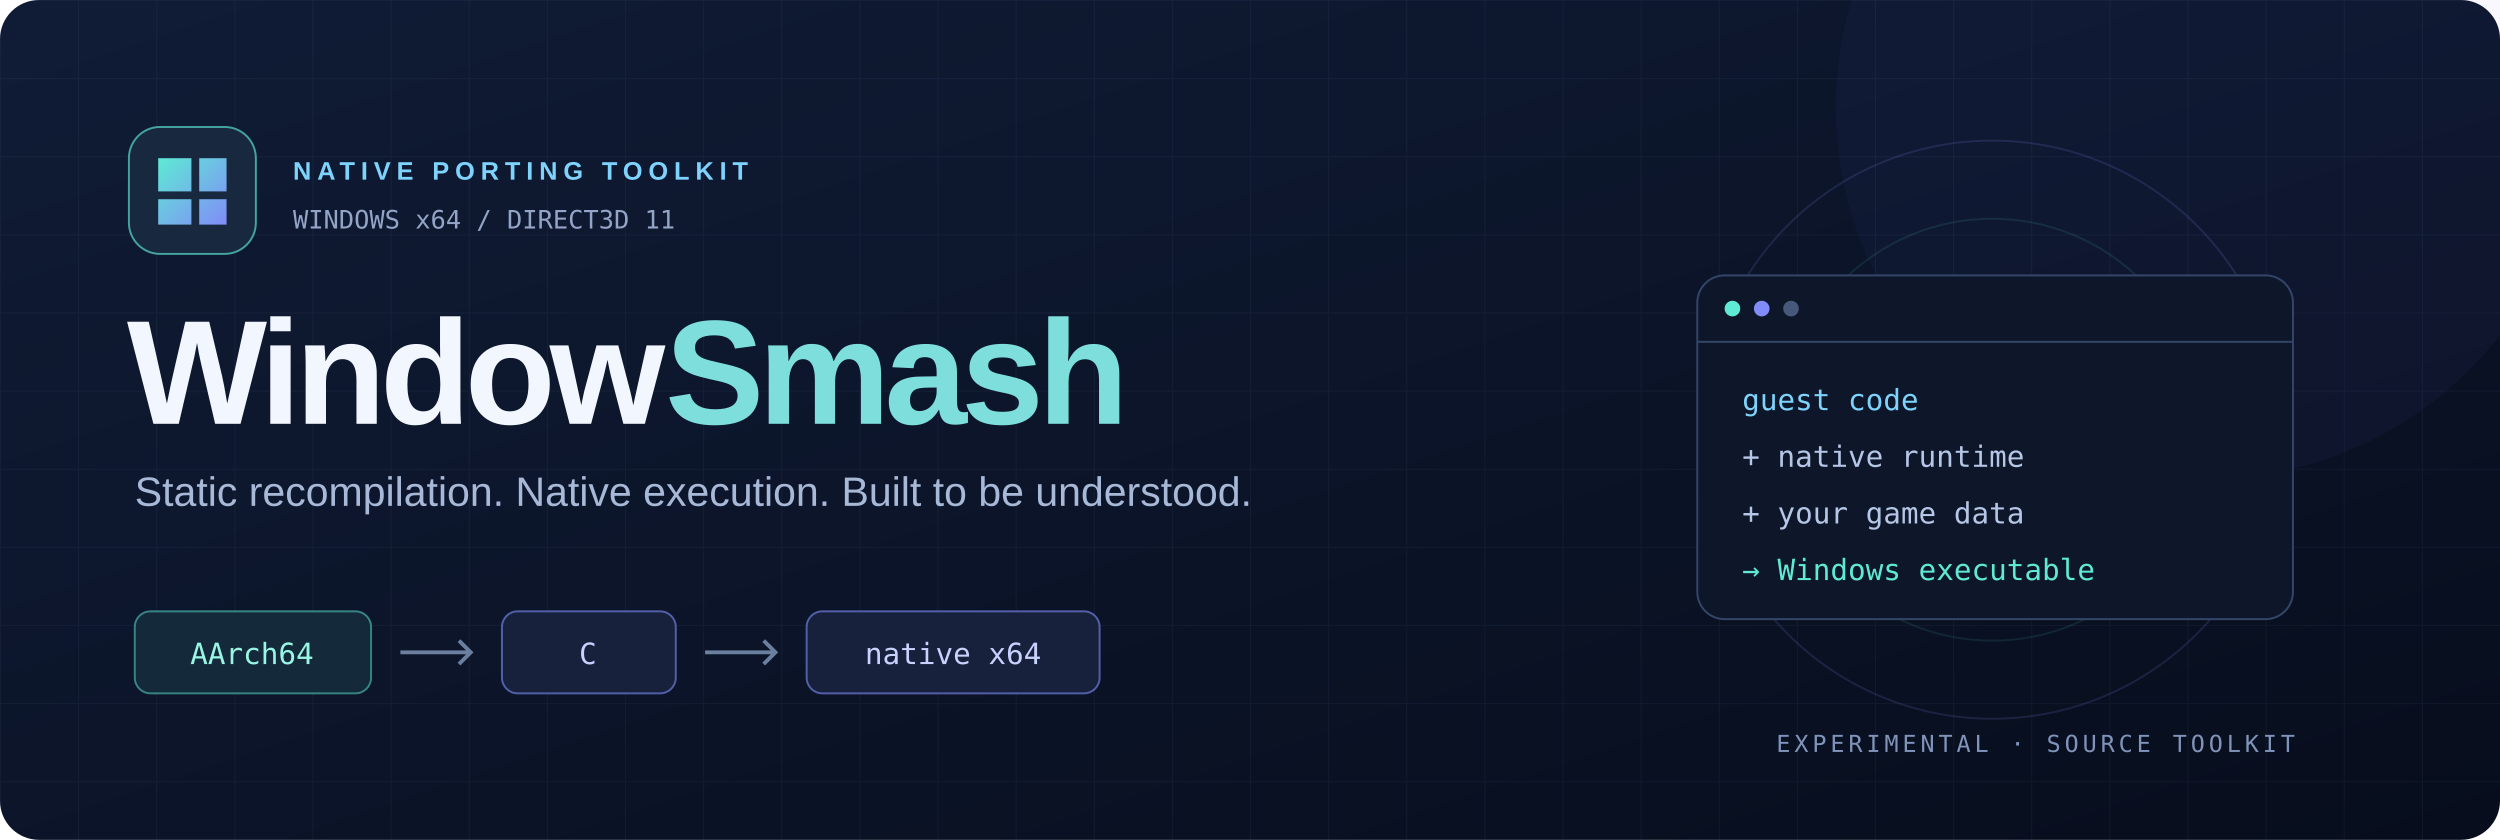
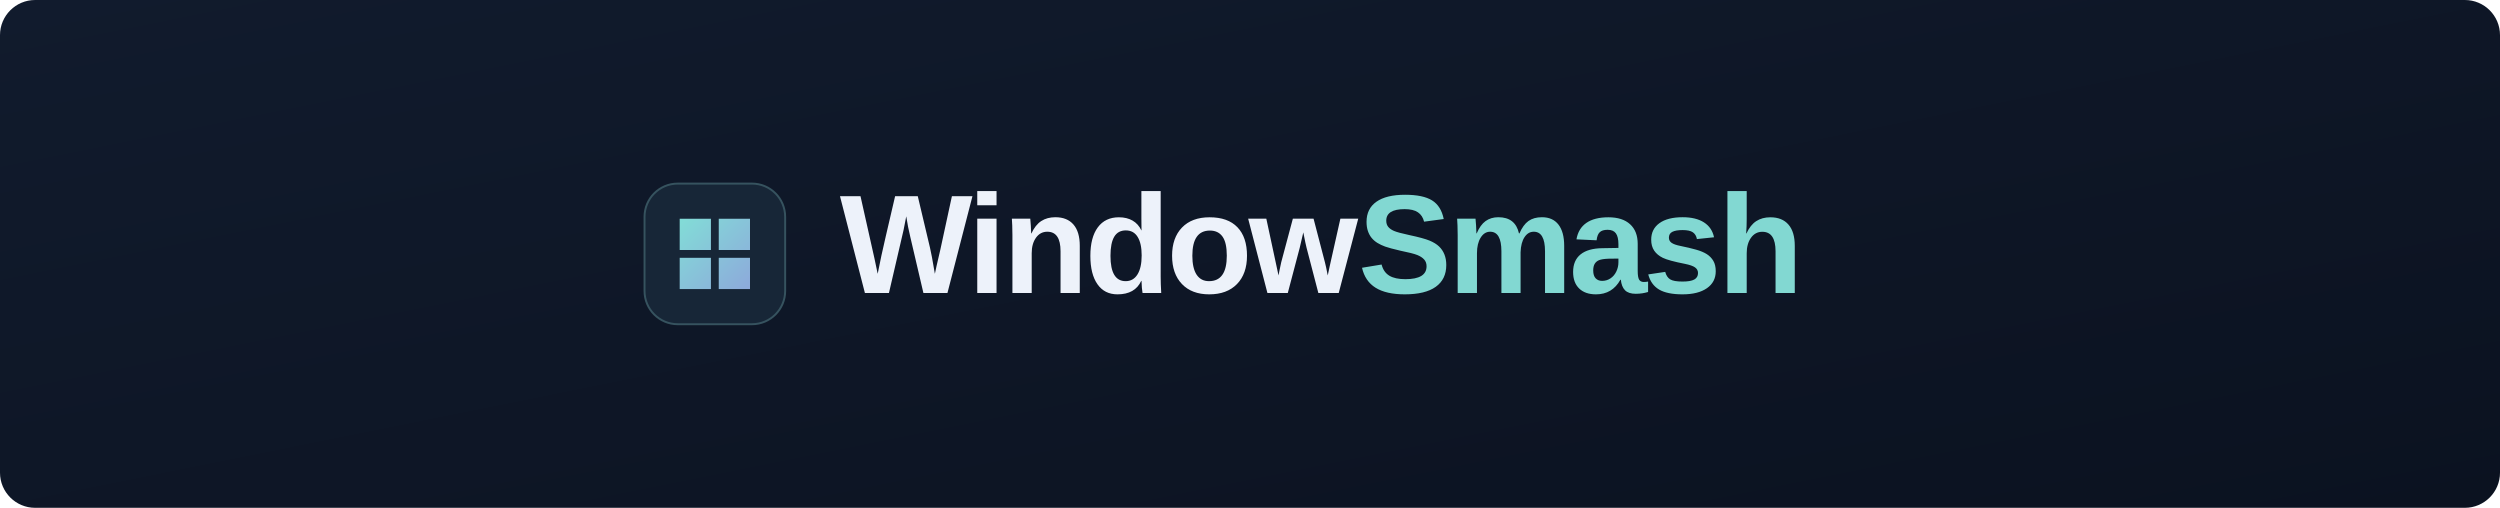
- <svg xmlns="http://www.w3.org/2000/svg" width="1280" height="430" viewBox="0 0 1280 430" role="img" aria-labelledby="title description">
+ <svg xmlns="http://www.w3.org/2000/svg" width="1280" height="260" viewBox="0 0 1280 260" role="img" aria-labelledby="title">
  <defs>
-     <linearGradient id="bg" x1="0" y1="0" x2="1" y2="1">
-       <stop stop-color="#101c36" />
-       <stop offset="1" stop-color="#070d1c" />
+     <linearGradient id="background" x2="1" y2="1">
+       <stop stop-color="#111b2d" />
+       <stop offset="1" stop-color="#0b1220" />
    </linearGradient>
-     <linearGradient id="accent" x1="0" y1="0" x2="1" y2="1">
-       <stop stop-color="#5eead4" />
-       <stop offset="1" stop-color="#818cf8" />
+     <linearGradient id="icon" x2="1" y2="1">
+       <stop stop-color="#82ddd7" />
+       <stop offset="1" stop-color="#8da9db" />
    </linearGradient>
-     <pattern id="grid" width="40" height="40" patternUnits="userSpaceOnUse">
-       <path d="M40 0H0V40" fill="none" stroke="#7b93c5" stroke-opacity=".07" />
-     </pattern>
  </defs>
-   <rect width="1280" height="430" rx="20" fill="url(#bg)" />
-   <rect width="1280" height="430" rx="20" fill="url(#grid)" />
-   <path d="M0 428H1280" stroke="url(#accent)" stroke-width="4" />
-   <circle cx="1130" cy="55" r="190" fill="#6366f1" opacity=".05" />
-   <circle cx="1020" cy="220" r="148" fill="none" stroke="#818cf8" stroke-opacity=".15" />
-   <circle cx="1020" cy="220" r="108" fill="none" stroke="#5eead4" stroke-opacity=".1" />
-   <g transform="translate(66 65)">
-     <rect width="65" height="65" rx="16" fill="#17283f" stroke="#5eead4" stroke-opacity=".65" />
-     <path d="M15 16H32V33H15ZM36 16H50V33H36ZM15 37H32V50H15ZM36 37H50V50H36Z" fill="url(#accent)" />
-     <text x="84" y="27" font-family="Segoe UI,Arial,sans-serif" font-size="13" font-weight="700" letter-spacing="3" fill="#7dd3fc">NATIVE PORTING TOOLKIT</text>
-     <text x="84" y="52" font-family="Consolas,monospace" font-size="13" fill="#93a4c7">WINDOWS x64 / DIRECT3D 11</text>
+   <rect width="1280" height="260" rx="18" fill="url(#background)" />
+   <g transform="translate(330 94)">
+     <rect width="72" height="72" rx="17" fill="#172637" stroke="#36535f" />
+     <path d="M18 18H34V34H18ZM38 18H54V34H38ZM18 38H34V54H18ZM38 38H54V54H38Z" fill="url(#icon)" />
+     <text x="100" y="56" font-family="Segoe UI,Arial,sans-serif" font-size="72" font-weight="650" letter-spacing="-2" fill="#edf2fa">Window<tspan fill="#82d8d2">Smash</tspan>
+     </text>
  </g>
-   <text x="65" y="217" font-family="Segoe UI,Arial,sans-serif" font-size="76" font-weight="750" letter-spacing="-3" fill="#f2f6ff">Window<tspan fill="#7ddedb">Smash</tspan>
-   </text>
-   <text x="69" y="259" font-family="Segoe UI,Arial,sans-serif" font-size="21" fill="#a8b8d7">Static recompilation. Native execution. Built to be understood.</text>
-   <g transform="translate(69 313)" font-family="Consolas,monospace" font-size="15">
-     <rect width="121" height="42" rx="8" fill="#142a3b" stroke="#5eead4" stroke-opacity=".5" />
-     <text x="60" y="27" text-anchor="middle" fill="#99f6e4">AArch64</text>
-     <path d="M136 21H172M166 15L172 21L166 27" fill="none" stroke="#6b7f9e" stroke-width="2" />
-     <rect x="188" width="89" height="42" rx="8" fill="#17213c" stroke="#818cf8" stroke-opacity=".6" />
-     <text x="232" y="27" text-anchor="middle" fill="#c7d2fe">C</text>
-     <path d="M292 21H328M322 15L328 21L322 27" fill="none" stroke="#6b7f9e" stroke-width="2" />
-     <rect x="344" width="150" height="42" rx="8" fill="#17213c" stroke="#818cf8" stroke-opacity=".6" />
-     <text x="419" y="27" text-anchor="middle" fill="#c7d2fe">native x64</text>
-   </g>
-   <g transform="translate(869 141)">
-     <rect width="305" height="176" rx="14" fill="#0e172a" stroke="#334568" />
-     <path d="M0 34H305" stroke="#334568" />
-     <circle cx="18" cy="17" r="4" fill="#5eead4" />
-     <circle cx="33" cy="17" r="4" fill="#818cf8" />
-     <circle cx="48" cy="17" r="4" fill="#47597b" />
-     <g font-family="Consolas,monospace" font-size="15">
-       <text x="23" y="69" fill="#7dd3fc">guest code</text>
-       <text x="23" y="98" fill="#b6c6e6">+ native runtime</text>
-       <text x="23" y="127" fill="#b6c6e6">+ your game data</text>
-       <text x="23" y="156" fill="#5eead4">→ Windows executable</text>
-     </g>
-   </g>
-   <text x="1175" y="385" text-anchor="end" font-family="Consolas,monospace" font-size="12" letter-spacing="2" fill="#8094ba">EXPERIMENTAL · SOURCE TOOLKIT</text>
</svg>
